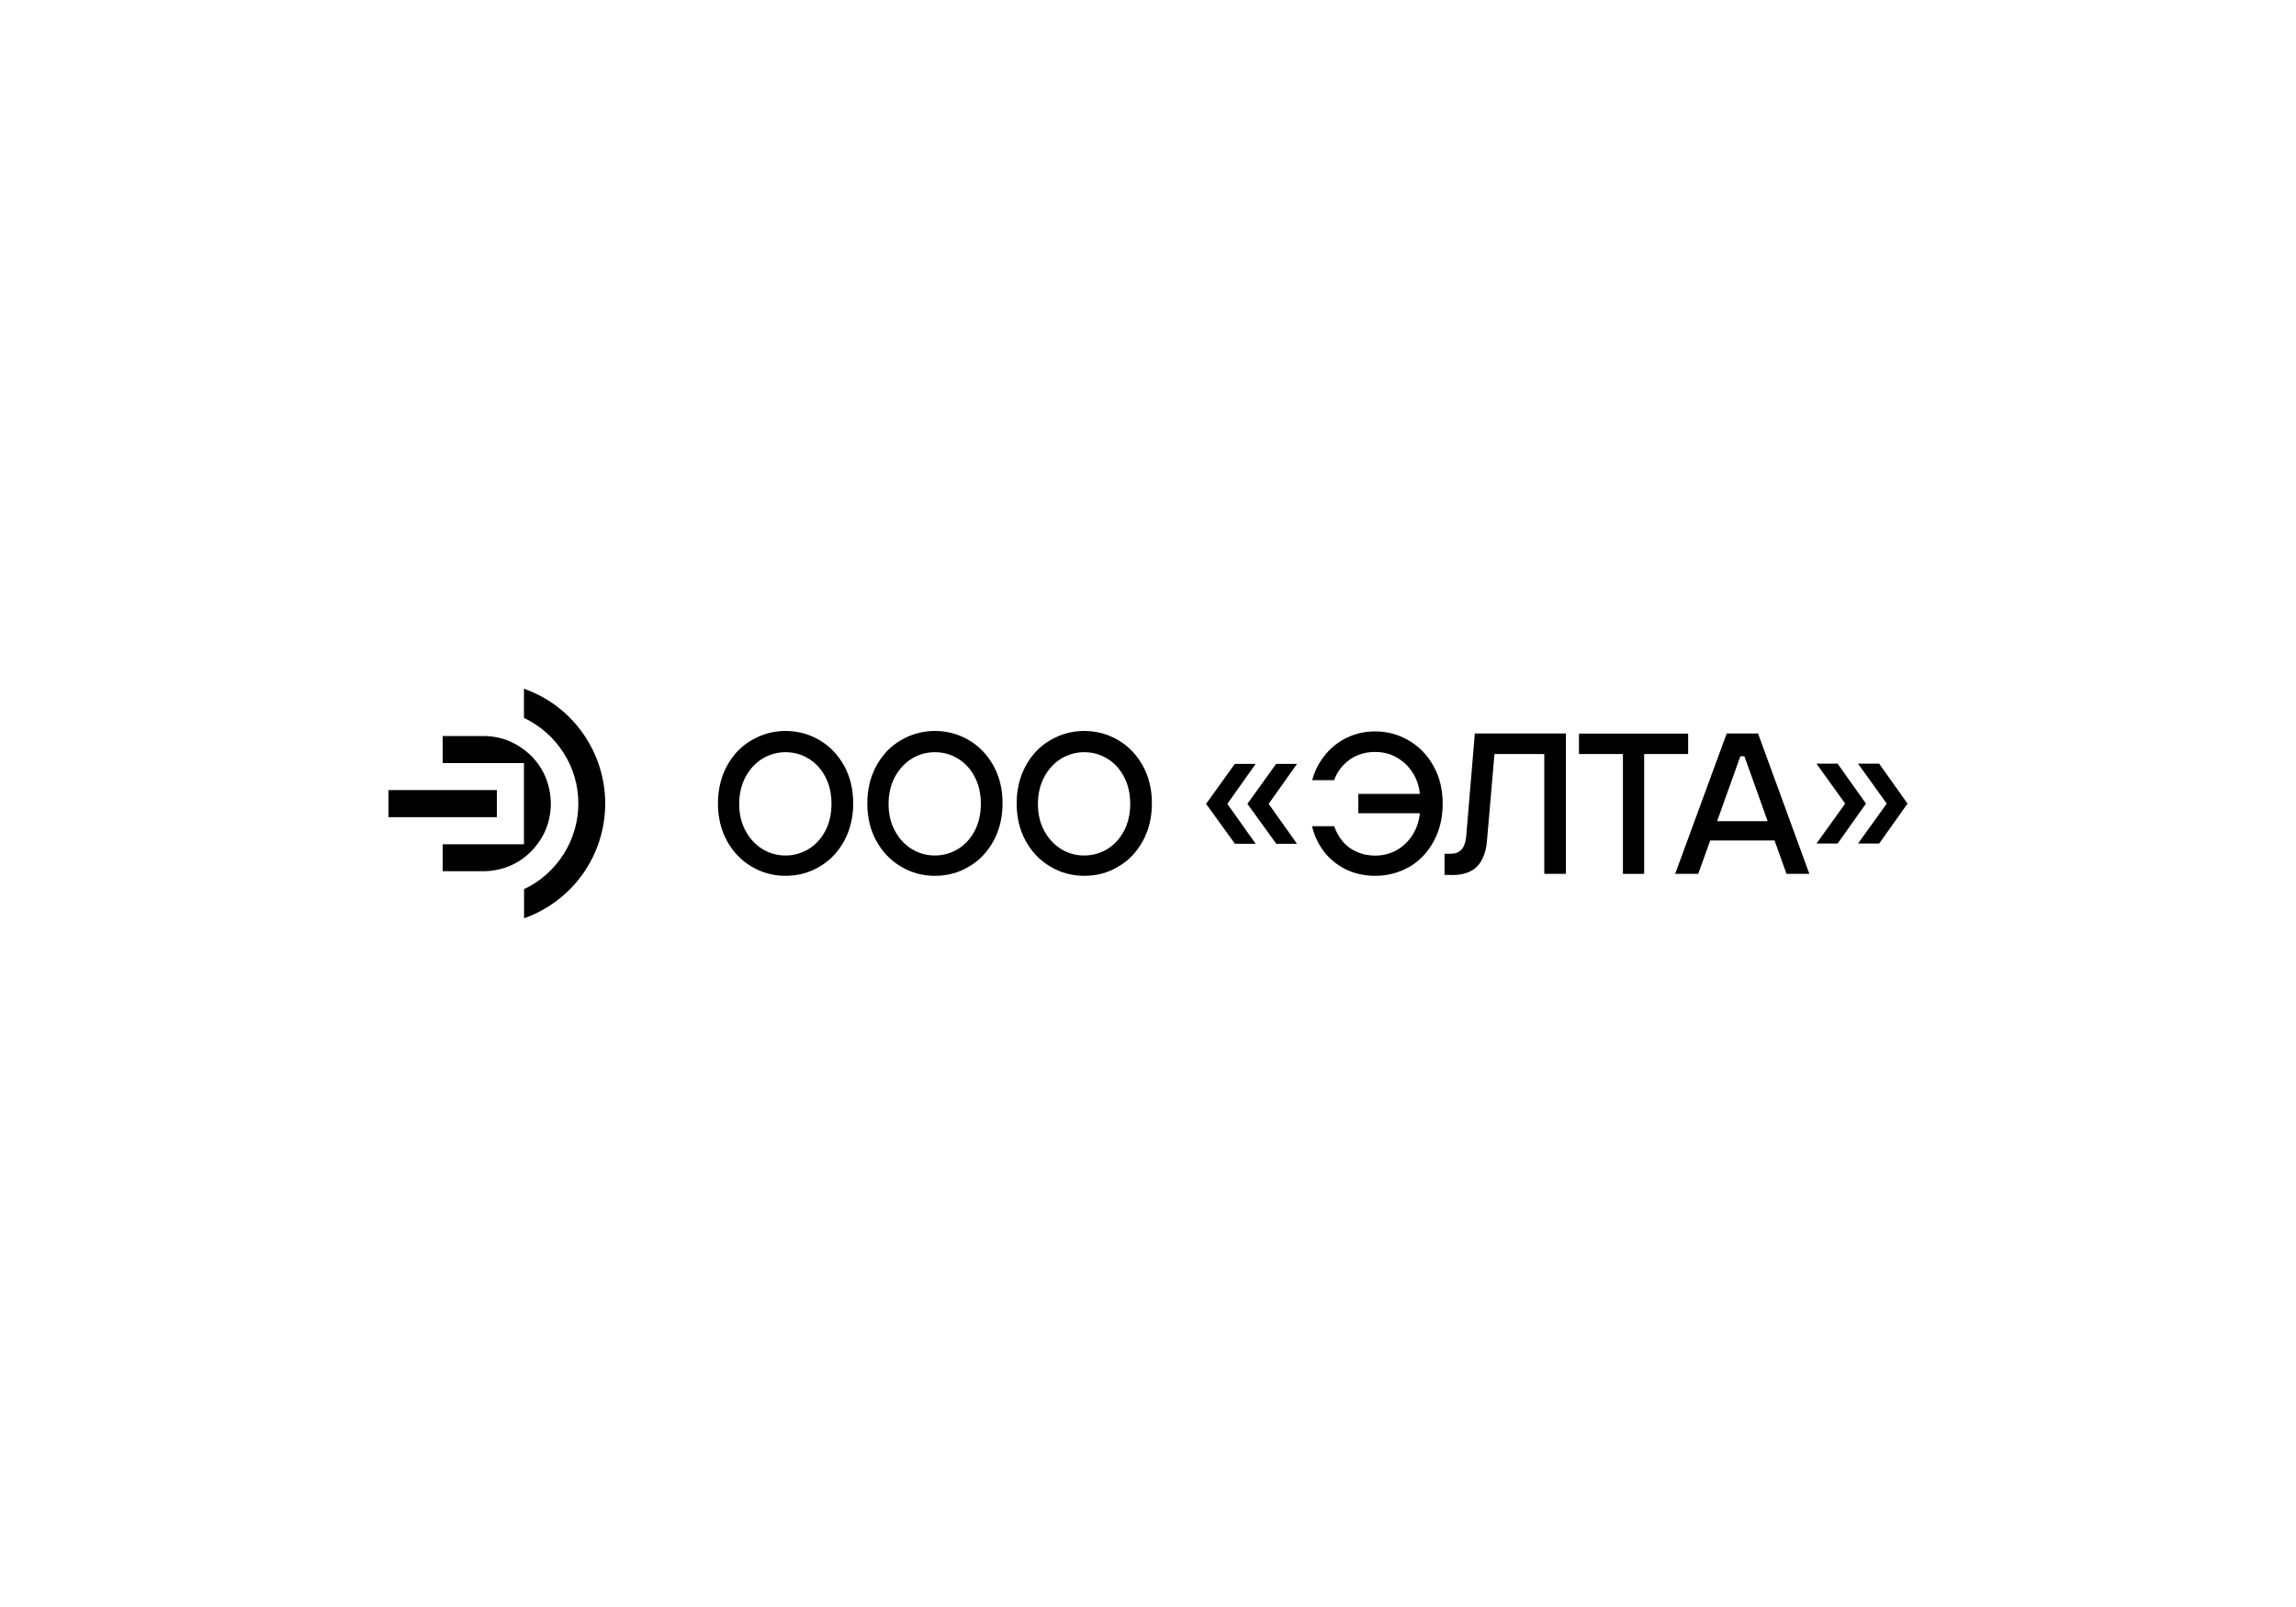
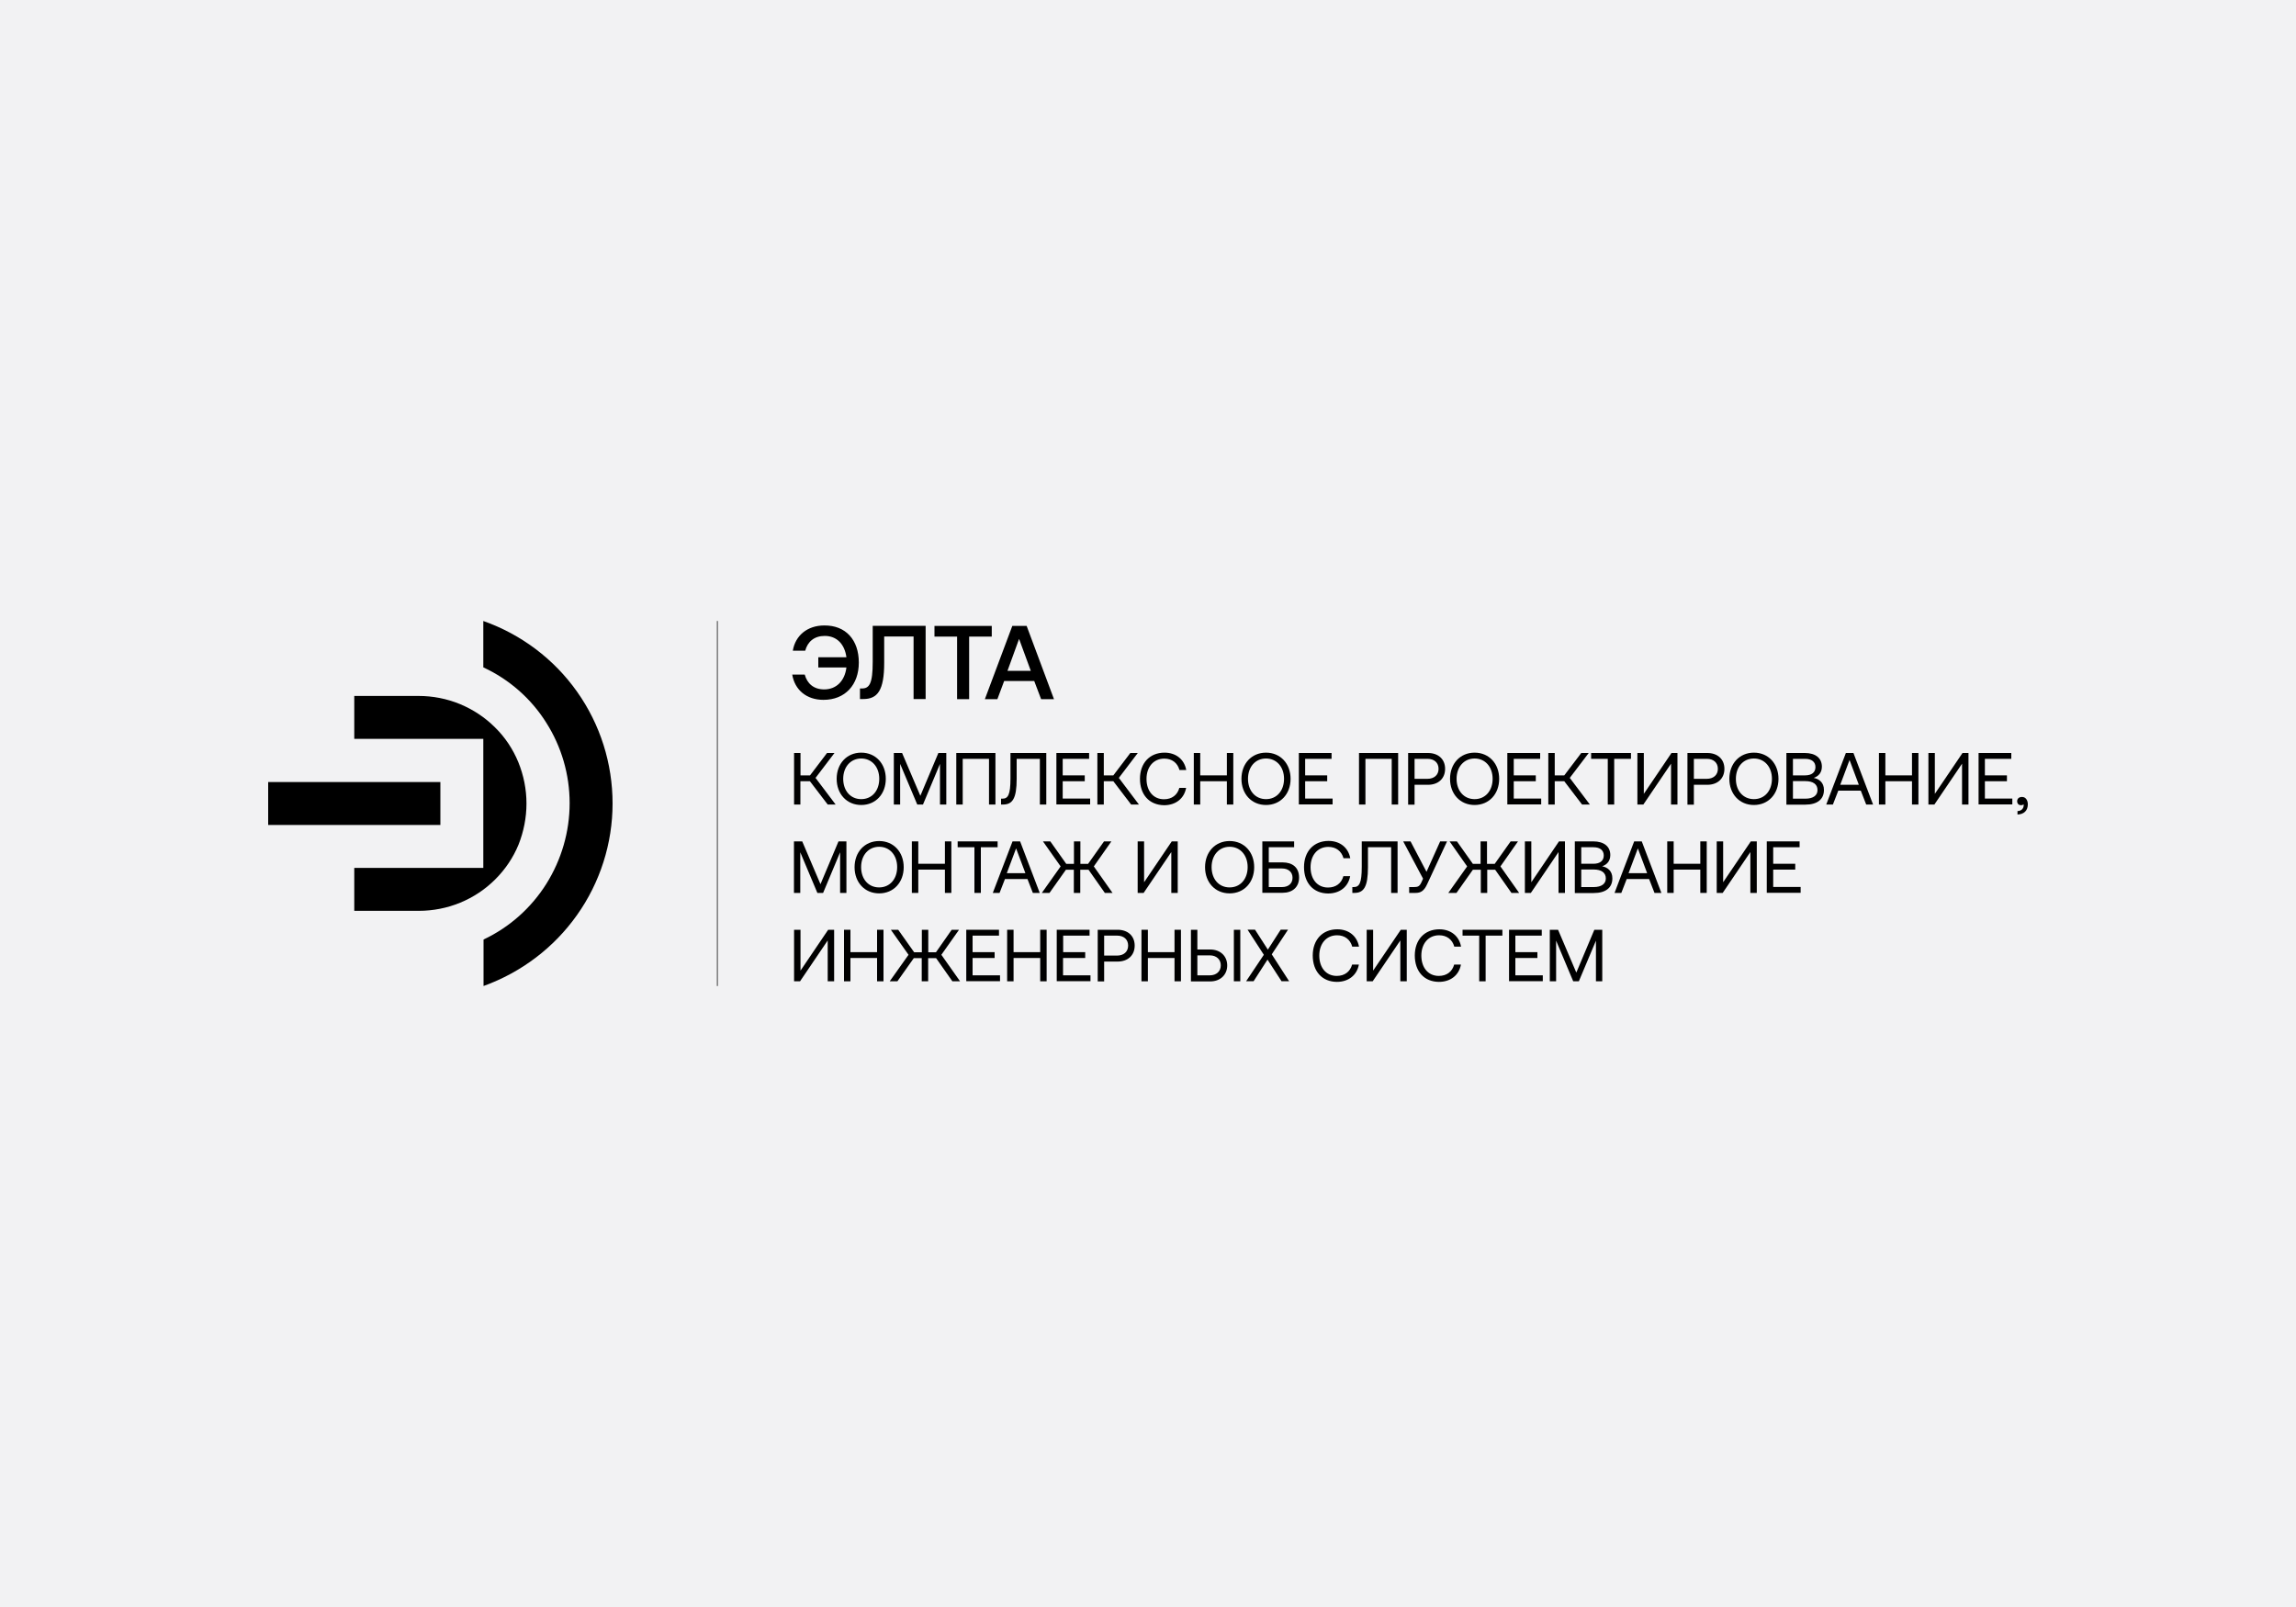
<svg xmlns="http://www.w3.org/2000/svg" version="1.1" id="Layer_1" x="0px" y="0px" viewBox="0 0 2000 1400" style="enable-background:new 0 0 2000 1400;" xml:space="preserve">
  <style type="text/css">
	.st0{display:none;}
	.st1{display:inline;fill:#1B1B2D;}
	.st2{display:inline;}
	.st3{fill:#FFFFFF;}
+ 	.st4{fill:#F2F2F3;}
+ 	.st5{opacity:0.6;}
</style>
  <g id="Layer_2_1_" class="st0">
    <rect class="st1" width="2000" height="2000" />
    <g class="st2">
      <g>
        <path class="st3" d="M584.8,976.5c0,35.9-11.1,70.9-31.9,100.3c-20.7,29.3-50.1,51.5-84,63.5v-41.7c23.2-11,42.7-28.3,56.4-49.9     s21-46.7,20.9-72.3c0-25.6-7.3-50.7-21-72.3s-33.3-38.9-56.5-49.8v-41.7c33.9,12,63.3,34.2,84,63.5     C573.6,905.6,584.7,940.6,584.8,976.5z" />
        <rect x="275.5" y="957.2" class="st3" width="154.6" height="38.6" />
        <path class="st3" d="M507.4,976.5c0-12.7-2.5-25.2-7.4-36.9s-12-22.4-20.9-31.3c-9-9-19.6-16.1-31.4-20.9     c-11.7-4.8-24.3-7.3-37-7.3h-57.9v38.6h115.9v115.8h-116v38.6h57.9c12.7,0,25.3-2.5,37-7.3s22.4-12,31.4-20.9     c9-9,16.1-19.6,21-31.3C504.9,1001.8,507.4,989.2,507.4,976.5z" />
      </g>
      <g>
        <g>
          <path class="st3" d="M925.5,1125.6c-22,0-41.8-4.4-59.3-13.3c-17.6-8.8-32.1-20.8-43.6-36c-11.5-15.1-19.3-32-23.3-50.5h44.2      c3.8,11.5,9.4,21.7,17.1,30.6c7.6,8.8,17,15.8,28.1,20.7c11.1,5,23.4,7.4,36.8,7.4c15.8,0,30.3-3.7,43.4-11.1      c13.1-7.4,23.7-17.6,31.8-30.6c8-13,12.9-27.4,14.5-43.2H891.7v-39h123.4c-1.6-15.5-6.4-29.7-14.5-42.4      c-8-12.7-18.6-22.8-31.8-30.2c-13.1-7.4-27.6-11.1-43.4-11.1c-19.8,0-37,5.3-51.5,15.9c-14.5,10.6-24.7,24.2-30.6,40.8h-44.2      c4.8-18,13.1-34.4,24.7-49.3c11.7-14.9,26.2-26.7,43.6-35.4c17.4-8.7,36.7-13.1,57.9-13.1c24.7,0,47.4,6.2,68.2,18.5      s37.1,29.5,49.1,51.5c11.9,22,17.9,46.9,17.9,74.8c0,27.9-6,52.8-17.9,74.8s-28.3,39.1-49.1,51.5      C972.8,1119.5,950.1,1125.6,925.5,1125.6z" />
          <path class="st3" d="M1082.7,1124v-39h10.9c7.8,0,14-2.3,18.7-6.8c4.7-4.6,7.4-11.9,8.2-22.1l11.3-136.7h143.9v202.2h-40.2      V956.8h-66.3l-9.2,103.3c-1.9,21.4-7.8,37.5-17.9,48c-10.1,10.6-24.9,15.9-44.4,15.9H1082.7z" />
          <path class="st3" d="M1368.9,1121.6V956.8h-66.3v-37.4h173.3v37.4h-66.3v164.8H1368.9z" />
          <path class="st3" d="M1565.5,1125.6c-14.5,0-27.1-2.8-38-8.2c-10.9-5.5-19.2-12.9-25.1-22.3s-8.8-20.1-8.8-32.2      c0-13.1,2.9-24.5,8.8-34.2c5.9-9.6,14.9-17.2,27.1-22.7s27.4-8.2,45.6-8.2h51.5v-5.2c0-13.1-3.8-23.5-11.5-31.2      c-7.6-7.6-18-11.5-31.2-11.5c-12.3,0-22.3,2.8-30,8.4c-7.6,5.6-12.1,12.5-13.5,20.5h-40.2c1.1-11,5-21.4,11.7-31.2      s16.2-17.6,28.5-23.5s26.8-8.8,43.4-8.8c16.9,0,31.6,3.2,44,9.4c12.5,6.3,22,15.3,28.7,26.9c6.7,11.7,10.1,25.3,10.1,40.8v129.1      h-35l-4-22.1h-2c-4.6,6.7-12.2,12.7-22.9,18.1C1592.2,1123,1579.7,1125.6,1565.5,1125.6z M1570,1091.1c11.5,0,21.6-2.2,30.2-6.6      s15.1-10.7,19.7-18.9c4.6-8.2,6.8-17.8,6.8-28.7v-6.8H1578c-15,0-26.1,2.9-33.2,8.6c-7.1,5.8-10.7,13.3-10.7,22.7      c0,8.8,3.1,16,9.2,21.5C1549.6,1088.3,1558.4,1091.1,1570,1091.1z" />
        </g>
      </g>
    </g>
  </g>
-   <rect class="st3" width="2000" height="1400" />
+   <rect class="st4" width="2000" height="1400" />
  <g>
    <g>
      <g>
-         <path d="M527.2,700c0,21.9-6.8,43.4-19.4,61.2c-12.6,17.8-30.6,31.5-51.3,38.8v-25.4c14.2-6.6,26-17.3,34.5-30.5     c8.3-13.2,12.8-28.5,12.8-44.1s-4.4-31-12.9-44.1c-8.3-13.2-20.3-23.7-34.5-30.5V600c20.7,7.3,38.7,20.8,51.3,38.8     C520.3,656.6,527.2,678.1,527.2,700z" />
-         <rect x="338.4" y="688.3" width="94.4" height="23.6" />
-         <path d="M479.8,700c0-7.7-1.6-15.4-4.4-22.5c-3-7.2-7.3-13.7-12.8-19.1s-12-9.8-19.1-12.8c-7.2-3-14.8-4.4-22.5-4.4h-35.4v23.6     h70.8v70.7h-70.8V759H421c7.8,0,15.4-1.6,22.5-4.4c7.2-3,13.7-7.3,19.1-12.8s9.8-12,12.8-19.1C478.4,715.4,479.8,707.8,479.8,700     z" />
+         <path d="M533.6,700c0,34.8-10.9,68.9-31,97.2c-20.1,28.4-48.5,49.9-81.4,61.8v-40.5c22.5-10.6,41.4-27.4,54.7-48.5     c13.2-21.1,20.3-45.4,20.3-70.3s-7.1-49.2-20.3-70c-13.2-21.1-32.4-37.9-54.9-48.3V541c32.9,11.6,61.5,33.1,81.6,61.5     C522.9,631.1,533.6,665.2,533.6,700z" />
+         <rect x="233.6" y="681.3" width="150" height="37.4" />
+         <path d="M458.6,700c0-12.3-2.4-24.4-7.1-36c-4.7-11.4-11.6-21.8-20.3-30.3c-8.8-8.8-19.2-15.6-30.5-20.3     c-11.4-4.7-23.7-7.1-36-7.1h-56.1v37.4H421v112.4H308.6v37.4h56.3c12.3,0,24.6-2.4,36-7.1c11.4-4.7,21.8-11.6,30.5-20.3     c8.8-8.8,15.6-18.9,20.3-30.3C456.2,724.4,458.6,712.3,458.6,700z" />
      </g>
    </g>
    <g>
-       <path d="M684.2,763c-10.7,0-20.6-2.7-29.6-8.1c-9-5.3-16.1-12.8-21.4-22.4c-5.2-9.5-7.8-20.3-7.8-32.6c0-12.1,2.6-22.9,7.8-32.6    c5.2-9.5,12.2-17.1,21.4-22.4c9-5.3,18.9-8.1,29.6-8.1c10.8,0,20.7,2.7,29.8,8.1c9,5.3,16.1,12.8,21.4,22.4    c5.2,9.5,7.8,20.4,7.8,32.6s-2.6,22.9-7.8,32.6c-5.2,9.5-12.2,17.1-21.4,22.4C704.9,760.4,695,763,684.2,763z M684.2,745.3    c7.4,0,14.2-2,20.3-5.7c6.1-3.8,10.9-9.1,14.5-15.9c3.5-6.8,5.3-14.6,5.3-23.4c0-8.9-1.8-16.7-5.3-23.4    c-3.5-6.8-8.3-12.1-14.5-15.9c-6.1-3.8-12.9-5.7-20.3-5.7c-7.3,0-14.1,2-20.2,5.7c-6.1,3.8-10.9,9.1-14.6,15.9    c-3.6,6.8-5.5,14.6-5.5,23.4c0,8.9,1.8,16.7,5.5,23.4c3.6,6.8,8.5,12.1,14.6,15.9C670.2,743.4,676.8,745.3,684.2,745.3z" />
-       <path d="M814.3,763c-10.7,0-20.6-2.7-29.6-8.1c-9-5.3-16.1-12.8-21.4-22.4c-5.2-9.5-7.8-20.3-7.8-32.6c0-12.1,2.6-22.9,7.8-32.6    c5.2-9.5,12.2-17.1,21.4-22.4c9-5.3,18.9-8.1,29.6-8.1c10.8,0,20.7,2.7,29.8,8.1c9,5.3,16.1,12.8,21.4,22.4    c5.2,9.5,7.8,20.4,7.8,32.6s-2.6,22.9-7.8,32.6c-5.2,9.5-12.2,17.1-21.4,22.4C835,760.4,825.1,763,814.3,763z M814.3,745.3    c7.4,0,14.2-2,20.3-5.7c6.1-3.8,10.9-9.1,14.5-15.9c3.5-6.8,5.3-14.6,5.3-23.4c0-8.9-1.8-16.7-5.3-23.4    c-3.5-6.8-8.3-12.1-14.5-15.9c-6.1-3.8-12.9-5.7-20.3-5.7c-7.3,0-14.1,2-20.2,5.7c-6.1,3.8-10.9,9.1-14.6,15.9    c-3.6,6.8-5.5,14.6-5.5,23.4c0,8.9,1.8,16.7,5.5,23.4c3.6,6.8,8.5,12.1,14.6,15.9C800.3,743.4,807,745.3,814.3,745.3z" />
-       <path d="M944.4,763c-10.7,0-20.6-2.7-29.6-8.1c-9-5.3-16.1-12.8-21.4-22.4c-5.2-9.5-7.8-20.3-7.8-32.6c0-12.1,2.6-22.9,7.8-32.6    c5.2-9.5,12.2-17.1,21.4-22.4c9-5.3,18.9-8.1,29.6-8.1c10.8,0,20.7,2.7,29.8,8.1c9,5.3,16.1,12.8,21.4,22.4    c5.2,9.5,7.8,20.4,7.8,32.6s-2.6,22.9-7.8,32.6c-5.2,9.5-12.2,17.1-21.4,22.4C965.2,760.4,955.3,763,944.4,763z M944.4,745.3    c7.4,0,14.2-2,20.3-5.7c6.1-3.8,10.9-9.1,14.5-15.9c3.5-6.8,5.3-14.6,5.3-23.4c0-8.9-1.8-16.7-5.3-23.4    c-3.5-6.8-8.3-12.1-14.5-15.9c-6.1-3.8-12.9-5.7-20.3-5.7c-7.3,0-14.1,2-20.2,5.7c-6.1,3.8-10.9,9.1-14.6,15.9    c-3.6,6.8-5.5,14.6-5.5,23.4c0,8.9,1.8,16.7,5.5,23.4c3.6,6.8,8.5,12.1,14.6,15.9C930.3,743.4,937.1,745.3,944.4,745.3z" />
-       <path d="M1075.6,734.9l-25-34.6l25-34.8h18.2l-24.7,34.8l24.7,34.8h-18.2V734.9z M1111.6,734.9l-25-34.6l25-34.8h18.2l-24.7,34.8    l24.7,34.8h-18.2V734.9z" />
-       <path d="M1197.9,763c-9.5,0-18.1-2-25.8-5.7c-7.7-3.9-13.9-9.1-19-15.6c-4.9-6.6-8.3-13.9-10.2-21.9h19.3    c1.7,4.9,4.2,9.4,7.4,13.3c3.3,3.9,7.4,6.9,12.2,9c4.8,2.2,10.2,3.3,16,3.3c6.9,0,13.2-1.6,18.9-4.8c5.7-3.3,10.3-7.7,13.8-13.3    c3.5-5.6,5.6-11.8,6.3-18.8h-53.6v-16.9h53.6c-0.7-6.8-2.7-12.9-6.3-18.5c-3.5-5.5-8.1-9.9-13.8-13.2c-5.7-3.3-12-4.8-18.9-4.8    c-8.6,0-16,2.3-22.4,6.9c-6.3,4.6-10.7,10.5-13.3,17.7H1143c2.1-7.8,5.7-15,10.8-21.4c5.1-6.5,11.3-11.6,19-15.4    c7.6-3.8,16-5.7,25.1-5.7c10.7,0,20.6,2.7,29.6,8.1c9,5.3,16.1,12.8,21.4,22.4c5.2,9.5,7.8,20.4,7.8,32.6    c0,12.1-2.6,22.9-7.8,32.6c-5.2,9.5-12.2,17.1-21.4,22.4C1218.4,760.4,1208.6,763,1197.9,763z" />
-       <path d="M1258.3,762.2v-18.4h5.5c3.9,0,6.9-1.2,9.1-3.5s3.6-5.9,4.2-10.7l7.6-90.6h79.3v122.3h-18.8V656.9h-43.4l-6.5,75.3    c-0.8,10.2-3.8,17.7-8.7,22.7c-4.9,4.9-12.1,7.4-21.1,7.4L1258.3,762.2L1258.3,762.2z" />
-       <path d="M1413.7,761.3V656.9h-38.3v-17.8h95.1v17.8h-38.3v104.4H1413.7z" />
-       <path d="M1459.2,761.3l44.9-122.3h27.3l44.7,122.3h-19.9l-36.7-102.5h-3.5l-36.7,102.5H1459.2z M1486.3,732.2v-16.8h63.5v16.8    H1486.3z" />
-       <path d="M1582.3,734.9l25-34.8l-25-34.8h18.4l24.7,34.8l-24.7,34.8H1582.3z M1618.5,734.9l25-34.8l-25-34.8h18.4l24.7,34.8    l-24.7,34.8H1618.5z" />
+       <g>
+         <path d="M748.1,577.2c0,19.4-11.9,32.5-30.8,32.5c-14.8,0-25-8.7-27.2-22H701c2.1,7.8,7.8,12.9,16.9,12.9     c10.8,0,18-7.6,19.4-19.1h-24.5v-8.9h24.5c-1.5-11.3-8.3-18.6-18.9-18.6c-9.1,0-14.9,5-17,12.9h-10.8c2.2-13.3,12.7-22,27.4-22     C736.8,544.7,748.1,557.6,748.1,577.2z" />
+         <path d="M749.1,609.1v-9.3h1.6c6.6,0,9.5-4.2,9.5-23.1v-31.5h46.1v63.8h-10.5v-54.5h-25.6v23c0,23.8-5.7,31.5-18.2,31.5H749.1z" />
+         <path d="M814,545.3h49.9v9.3h-19.7v54.5h-10.5v-54.5H814V545.3z" />
+         <path d="M857.9,609.1l23.9-63.8h12.5l23.8,63.8h-11.2l-6-15.8h-26.2l-5.9,15.8H857.9z M877.6,584.4h20.3l-10.2-27.8L877.6,584.4z     " />
+         <path d="M691.7,700.9V656h5.6v19.5h8.3l14.8-19.5h6.5l-16.5,21.7l17.5,23.2H721l-15.5-20.3h-8.3v20.3H691.7z" />
+         <path d="M750.2,701.3c-12.6,0-21.4-9.6-21.4-22.8s8.8-22.8,21.4-22.8s21.4,9.6,21.4,22.8S762.8,701.3,750.2,701.3z M750.2,696.2     c9.4,0,15.7-7.4,15.7-17.7c0-10.3-6.4-17.7-15.7-17.7s-15.7,7.4-15.7,17.7C734.5,688.8,740.8,696.2,750.2,696.2z" />
+         <path d="M778.7,656h7.1l15.9,37.3l15.7-37.3h6.9v44.9h-5.5v-35.4L804,700.9H799l-14.9-35.4v35.4h-5.5V656z" />
+         <path d="M833,700.9V656h34.1v44.9h-5.6v-39.8h-22.9v39.8H833z" />
+         <path d="M872,700.9v-5.1h1.1c4.9,0,7.1-3.1,7.1-17.7V656h31.2v44.9h-5.6v-39.8h-20.2v17.4c0,17.3-3.7,22.4-11.9,22.4H872z" />
+         <path d="M920.1,656h28.6v5.1h-23v14.4h19.2v5.1h-19.2v15.1h23.9v5.1h-29.4V656z" />
+         <path d="M955.9,700.9V656h5.6v19.5h8.3l14.8-19.5h6.5l-16.5,21.7l17.5,23.2h-6.8l-15.5-20.3h-8.3v20.3H955.9z" />
+         <path d="M993,678.5c0-13.6,8.4-22.8,21.4-22.8c9.9,0,17.2,5.8,18.9,15.1h-5.9c-1.7-6.2-6.5-9.9-13.2-9.9     c-9.4,0-15.5,7.3-15.5,17.7c0,10.3,5.8,17.7,15.2,17.7c6.9,0,11.7-3.7,13.4-9.9h5.9c-1.7,9.3-9.1,15.1-19.2,15.1     C1001,701.3,993,692.2,993,678.5z" />
+         <path d="M1039.9,656h5.6v19.5h23.2V656h5.6v44.9h-5.6v-20.3h-23.2v20.3h-5.6V656z" />
+         <path d="M1102.8,701.3c-12.6,0-21.4-9.6-21.4-22.8s8.8-22.8,21.4-22.8c12.6,0,21.4,9.6,21.4,22.8S1115.4,701.3,1102.8,701.3z      M1102.8,696.2c9.4,0,15.7-7.4,15.7-17.7c0-10.3-6.4-17.7-15.7-17.7c-9.4,0-15.7,7.4-15.7,17.7     C1087.1,688.8,1093.4,696.2,1102.8,696.2z" />
+         <path d="M1131.3,656h28.6v5.1h-23v14.4h19.2v5.1h-19.2v15.1h23.9v5.1h-29.4V656z" />
+         <path d="M1183.8,700.9V656h34.1v44.9h-5.6v-39.8h-22.9v39.8H1183.8z" />
+         <path d="M1226.6,656h17.3c9,0,14.9,5.4,14.9,13.8s-5.9,13.9-14.9,13.9h-11.7v17.3h-5.6V656z M1232.2,661.1v17.4h11.2     c5.9,0,9.7-3.4,9.7-8.7s-3.7-8.7-9.6-8.7H1232.2z" />
+         <path d="M1284.5,701.3c-12.6,0-21.4-9.6-21.4-22.8s8.8-22.8,21.4-22.8s21.4,9.6,21.4,22.8S1297.1,701.3,1284.5,701.3z      M1284.5,696.2c9.4,0,15.7-7.4,15.7-17.7c0-10.3-6.4-17.7-15.7-17.7s-15.7,7.4-15.7,17.7C1268.8,688.8,1275.1,696.2,1284.5,696.2     z" />
+         <path d="M1313,656h28.6v5.1h-23v14.4h19.2v5.1h-19.2v15.1h23.9v5.1H1313V656z" />
+         <path d="M1348.7,700.9V656h5.6v19.5h8.3l14.8-19.5h6.5l-16.5,21.7l17.5,23.2h-6.8l-15.5-20.3h-8.3v20.3H1348.7z" />
+         <path d="M1386,656h34.7v5.1h-14.6v39.8h-5.6v-39.8H1386V656z" />
+         <path d="M1426.3,700.9V656h5.6v35.6L1456,656h5.2v44.9h-5.6v-35.6l-24.1,35.6H1426.3z" />
+         <path d="M1469.9,656h17.3c9,0,14.9,5.4,14.9,13.8s-5.9,13.9-14.9,13.9h-11.7v17.3h-5.6V656z M1475.5,661.1v17.4h11.2     c5.9,0,9.7-3.4,9.7-8.7s-3.7-8.7-9.6-8.7H1475.5z" />
+         <path d="M1527.8,701.3c-12.6,0-21.4-9.6-21.4-22.8s8.8-22.8,21.4-22.8c12.6,0,21.4,9.6,21.4,22.8S1540.4,701.3,1527.8,701.3z      M1527.8,696.2c9.4,0,15.7-7.4,15.7-17.7c0-10.3-6.4-17.7-15.7-17.7c-9.4,0-15.7,7.4-15.7,17.7     C1512,688.8,1518.4,696.2,1527.8,696.2z" />
+         <path d="M1556.2,656h15.9c9.6,0,14.9,4.6,14.9,11.9c0,5.1-2.8,8.3-7.1,9.8c4.7,0.9,8.9,4,8.9,10.5c0,8-5.6,12.8-16.3,12.8h-16.4     V656z M1561.8,661.1v14.4h10.6c5.8,0,9-2.7,9-7.2c0-4.5-3.2-7.2-9-7.2H1561.8z M1561.8,680.5v15.3h10.8c6.9,0,10.6-2.9,10.6-7.5     c0-5.1-3.9-7.8-10.6-7.8H1561.8z" />
+         <path d="M1590.8,700.9l17.1-44.9h6.6l17.1,44.9h-6l-4.7-12.1h-19.6l-4.7,12.1H1590.8z M1603,683.7h16.2l-8.1-21.6L1603,683.7z" />
+         <path d="M1636.7,656h5.6v19.5h23.2V656h5.6v44.9h-5.6v-20.3h-23.2v20.3h-5.6V656z" />
+         <path d="M1679.8,700.9V656h5.6v35.6l24.1-35.6h5.2v44.9h-5.6v-35.6l-24.1,35.6H1679.8z" />
+         <path d="M1723.4,656h28.6v5.1h-23v14.4h19.2v5.1h-19.2v15.1h23.9v5.1h-29.4V656z" />
+         <path d="M1766.4,700.7c0,5.5-3.4,8.7-9,8.9v-3c4.1-0.1,5.4-3,5.4-5.1c0-0.3,0-0.6-0.1-0.8c-0.5,0.5-1.4,0.8-2.2,0.8     c-1.9,0-3.4-1.2-3.4-3.5c0-2.1,1.5-3.7,4.2-3.7C1764.5,694.2,1766.4,697.2,1766.4,700.7z" />
+         <path d="M691.7,733h7.1l15.9,37.3l15.7-37.3h6.9v44.9h-5.5v-35.4L717,777.9H712l-14.9-35.4v35.4h-5.5V733z" />
+         <path d="M765.8,778.3c-12.6,0-21.4-9.6-21.4-22.8c0-13.2,8.8-22.8,21.4-22.8s21.4,9.6,21.4,22.8     C787.2,768.7,778.4,778.3,765.8,778.3z M765.8,773.1c9.4,0,15.7-7.4,15.7-17.7c0-10.3-6.4-17.7-15.7-17.7s-15.7,7.4-15.7,17.7     C750.1,765.8,756.4,773.1,765.8,773.1z" />
+         <path d="M794.3,733h5.6v19.5h23.2V733h5.6v44.9h-5.6v-20.3h-23.2v20.3h-5.6V733z" />
+         <path d="M834.3,733H869v5.1h-14.6v39.8h-5.6v-39.8h-14.6V733z" />
+         <path d="M864.8,777.9L882,733h6.6l17.1,44.9h-6l-4.7-12.1h-19.6l-4.7,12.1H864.8z M877,760.7h16.2l-8.1-21.6L877,760.7z" />
+         <path d="M907.5,777.9l16.4-23.1L908.5,733h6.4l13.9,19.6h6.7V733h5.6v19.6h6.7l13.9-19.6h6.4l-15.3,21.8l16.3,23.1h-6.7     l-14.2-20.2H941v20.2h-5.6v-20.2h-6.9l-14.3,20.2H907.5z" />
+         <path d="M991,777.9V733h5.6v35.6l24.1-35.6h5.2v44.9h-5.6v-35.6l-24.1,35.6H991z" />
+         <path d="M1071.1,778.3c-12.6,0-21.4-9.6-21.4-22.8c0-13.2,8.8-22.8,21.4-22.8s21.4,9.6,21.4,22.8     C1092.5,768.7,1083.7,778.3,1071.1,778.3z M1071.1,773.1c9.4,0,15.7-7.4,15.7-17.7c0-10.3-6.4-17.7-15.7-17.7     s-15.7,7.4-15.7,17.7C1055.4,765.8,1061.7,773.1,1071.1,773.1z" />
+         <path d="M1099.6,777.9V733h27.7v5.1h-22.1v13.2h12c8.6,0,14.4,4.4,14.4,13.2c0,8.4-5.8,13.3-14.4,13.3H1099.6z M1105.2,772.8     h11.5c5.6,0,9.2-3.1,9.2-8.1c0-5-3.6-8.1-9.2-8.1h-11.5V772.8z" />
+         <path d="M1135.9,755.4c0-13.6,8.4-22.8,21.4-22.8c9.9,0,17.2,5.8,18.9,15.1h-5.9c-1.7-6.2-6.5-9.9-13.2-9.9     c-9.4,0-15.5,7.3-15.5,17.7c0,10.3,5.8,17.7,15.2,17.7c6.9,0,11.7-3.7,13.4-9.9h5.9c-1.7,9.3-9.1,15.1-19.2,15.1     C1144,778.3,1135.9,769.2,1135.9,755.4z" />
+         <path d="M1178,777.9v-5.1h1.1c4.9,0,7.1-3.1,7.1-17.7V733h31.2v44.9h-5.6v-39.8h-20.2v17.4c0,17.3-3.7,22.4-11.9,22.4H1178z" />
+         <path d="M1227.5,777.9v-5.1h4c3.7,0,5-0.6,6.7-4.2l1.4-3.1l-17.3-32.5h6.4l13.9,26.5l11.9-26.5h6l-17.2,37     c-2.8,6.2-5.7,7.9-10.3,7.9H1227.5z" />
+         <path d="M1261.6,777.9l16.4-23.1l-15.3-21.8h6.4l13.9,19.6h6.7V733h5.6v19.6h6.7l13.9-19.6h6.4l-15.3,21.8l16.3,23.1h-6.7     l-14.2-20.2h-6.9v20.2h-5.6v-20.2h-6.9l-14.3,20.2H1261.6z" />
+         <path d="M1328.3,777.9V733h5.6v35.6l24.1-35.6h5.2v44.9h-5.6v-35.6l-24.1,35.6H1328.3z" />
+         <path d="M1371.9,733h15.9c9.6,0,14.9,4.6,14.9,11.9c0,5.1-2.8,8.3-7.1,9.8c4.7,0.9,8.9,4,8.9,10.5c0,8-5.6,12.8-16.3,12.8h-16.4     V733z M1377.4,738.1v14.4h10.6c5.8,0,9-2.7,9-7.2c0-4.5-3.2-7.2-9-7.2H1377.4z M1377.4,757.5v15.3h10.8c6.9,0,10.6-2.9,10.6-7.5     c0-5.1-3.9-7.8-10.6-7.8H1377.4z" />
+         <path d="M1406.4,777.9l17.1-44.9h6.6l17.1,44.9h-6l-4.7-12.1H1417l-4.7,12.1H1406.4z M1418.6,760.7h16.2l-8.1-21.6L1418.6,760.7z     " />
+         <path d="M1452.3,733h5.6v19.5h23.2V733h5.6v44.9h-5.6v-20.3h-23.2v20.3h-5.6V733z" />
+         <path d="M1495.4,777.9V733h5.6v35.6l24.1-35.6h5.2v44.9h-5.6v-35.6l-24.1,35.6H1495.4z" />
+         <path d="M1539,733h28.6v5.1h-23v14.4h19.2v5.1h-19.2v15.1h23.9v5.1H1539V733z" />
+         <path d="M691.7,854.9V810h5.6v35.6l24.1-35.6h5.2v44.9h-5.6v-35.6l-24.1,35.6H691.7z" />
+         <path d="M735.2,810h5.6v19.5H764V810h5.6v44.9H764v-20.3h-23.2v20.3h-5.6V810z" />
+         <path d="M775,854.9l16.4-23.1L776,810h6.4l13.9,19.6h6.7V810h5.6v19.6h6.7L829,810h6.4L820,831.8l16.3,23.1h-6.7l-14.2-20.2h-6.9     v20.2h-5.6v-20.2H796l-14.3,20.2H775z" />
+         <path d="M841.6,810h28.6v5.1h-23v14.4h19.2v5.1h-19.2v15.1h23.9v5.1h-29.4V810z" />
+         <path d="M877.3,810h5.6v19.5h23.2V810h5.6v44.9h-5.6v-20.3h-23.2v20.3h-5.6V810z" />
+         <path d="M920.5,810h28.6v5.1h-23v14.4h19.2v5.1H926v15.1h23.9v5.1h-29.4V810z" />
+         <path d="M956.2,810h17.3c9,0,14.9,5.4,14.9,13.8s-5.9,13.9-14.9,13.9h-11.7v17.3h-5.6V810z M961.8,815.1v17.4h11.2     c5.9,0,9.7-3.4,9.7-8.7c0-5.3-3.7-8.7-9.6-8.7H961.8z" />
+         <path d="M994.3,810h5.6v19.5h23.2V810h5.6v44.9h-5.6v-20.3h-23.2v20.3h-5.6V810z" />
+         <path d="M1037.4,854.9V810h5.6v17.2h11.2c8.9,0,14.8,5.8,14.8,13.9c0,8-5.9,13.9-14.8,13.9H1037.4z M1043,849.7h10.8     c5.8,0,9.6-3.5,9.6-8.7s-3.8-8.7-9.6-8.7H1043V849.7z M1074.8,854.9V810h5.6v44.9H1074.8z" />
+         <path d="M1100.9,831.8l-14.2-21.9h6.5l11.2,17.4l11.2-17.4h6.4l-14.2,21.5l15.1,23.4h-6.6l-12.2-18.8l-12.1,18.8h-6.5     L1100.9,831.8z" />
+         <path d="M1143.5,832.4c0-13.6,8.4-22.8,21.4-22.8c9.9,0,17.2,5.8,18.9,15.1h-5.9c-1.7-6.2-6.5-9.9-13.2-9.9     c-9.4,0-15.5,7.3-15.5,17.7c0,10.3,5.8,17.7,15.2,17.7c6.9,0,11.7-3.7,13.4-9.9h5.9c-1.7,9.3-9.1,15.1-19.2,15.1     C1151.6,855.3,1143.5,846.2,1143.5,832.4z" />
+         <path d="M1190.5,854.9V810h5.6v35.6l24.1-35.6h5.2v44.9h-5.6v-35.6l-24.1,35.6H1190.5z" />
+         <path d="M1232.4,832.4c0-13.6,8.4-22.8,21.4-22.8c9.9,0,17.2,5.8,18.9,15.1h-5.9c-1.7-6.2-6.5-9.9-13.2-9.9     c-9.4,0-15.5,7.3-15.5,17.7c0,10.3,5.8,17.7,15.2,17.7c6.9,0,11.7-3.7,13.4-9.9h5.9c-1.7,9.3-9.1,15.1-19.2,15.1     C1240.5,855.3,1232.4,846.2,1232.4,832.4z" />
+         <path d="M1274,810h34.7v5.1h-14.6v39.8h-5.6v-39.8H1274V810z" />
+         <path d="M1314.4,810h28.6v5.1h-23v14.4h19.2v5.1H1320v15.1h23.9v5.1h-29.4V810z" />
+         <path d="M1350.1,810h7.1l15.9,37.3l15.7-37.3h6.9v44.9h-5.5v-35.4l-14.9,35.4h-4.9l-14.9-35.4v35.4h-5.5V810z" />
+       </g>
+     </g>
+     <g class="st5">
+       <g>
+         <rect x="624.4" y="541" width="1" height="318" />
+       </g>
    </g>
  </g>
</svg>
